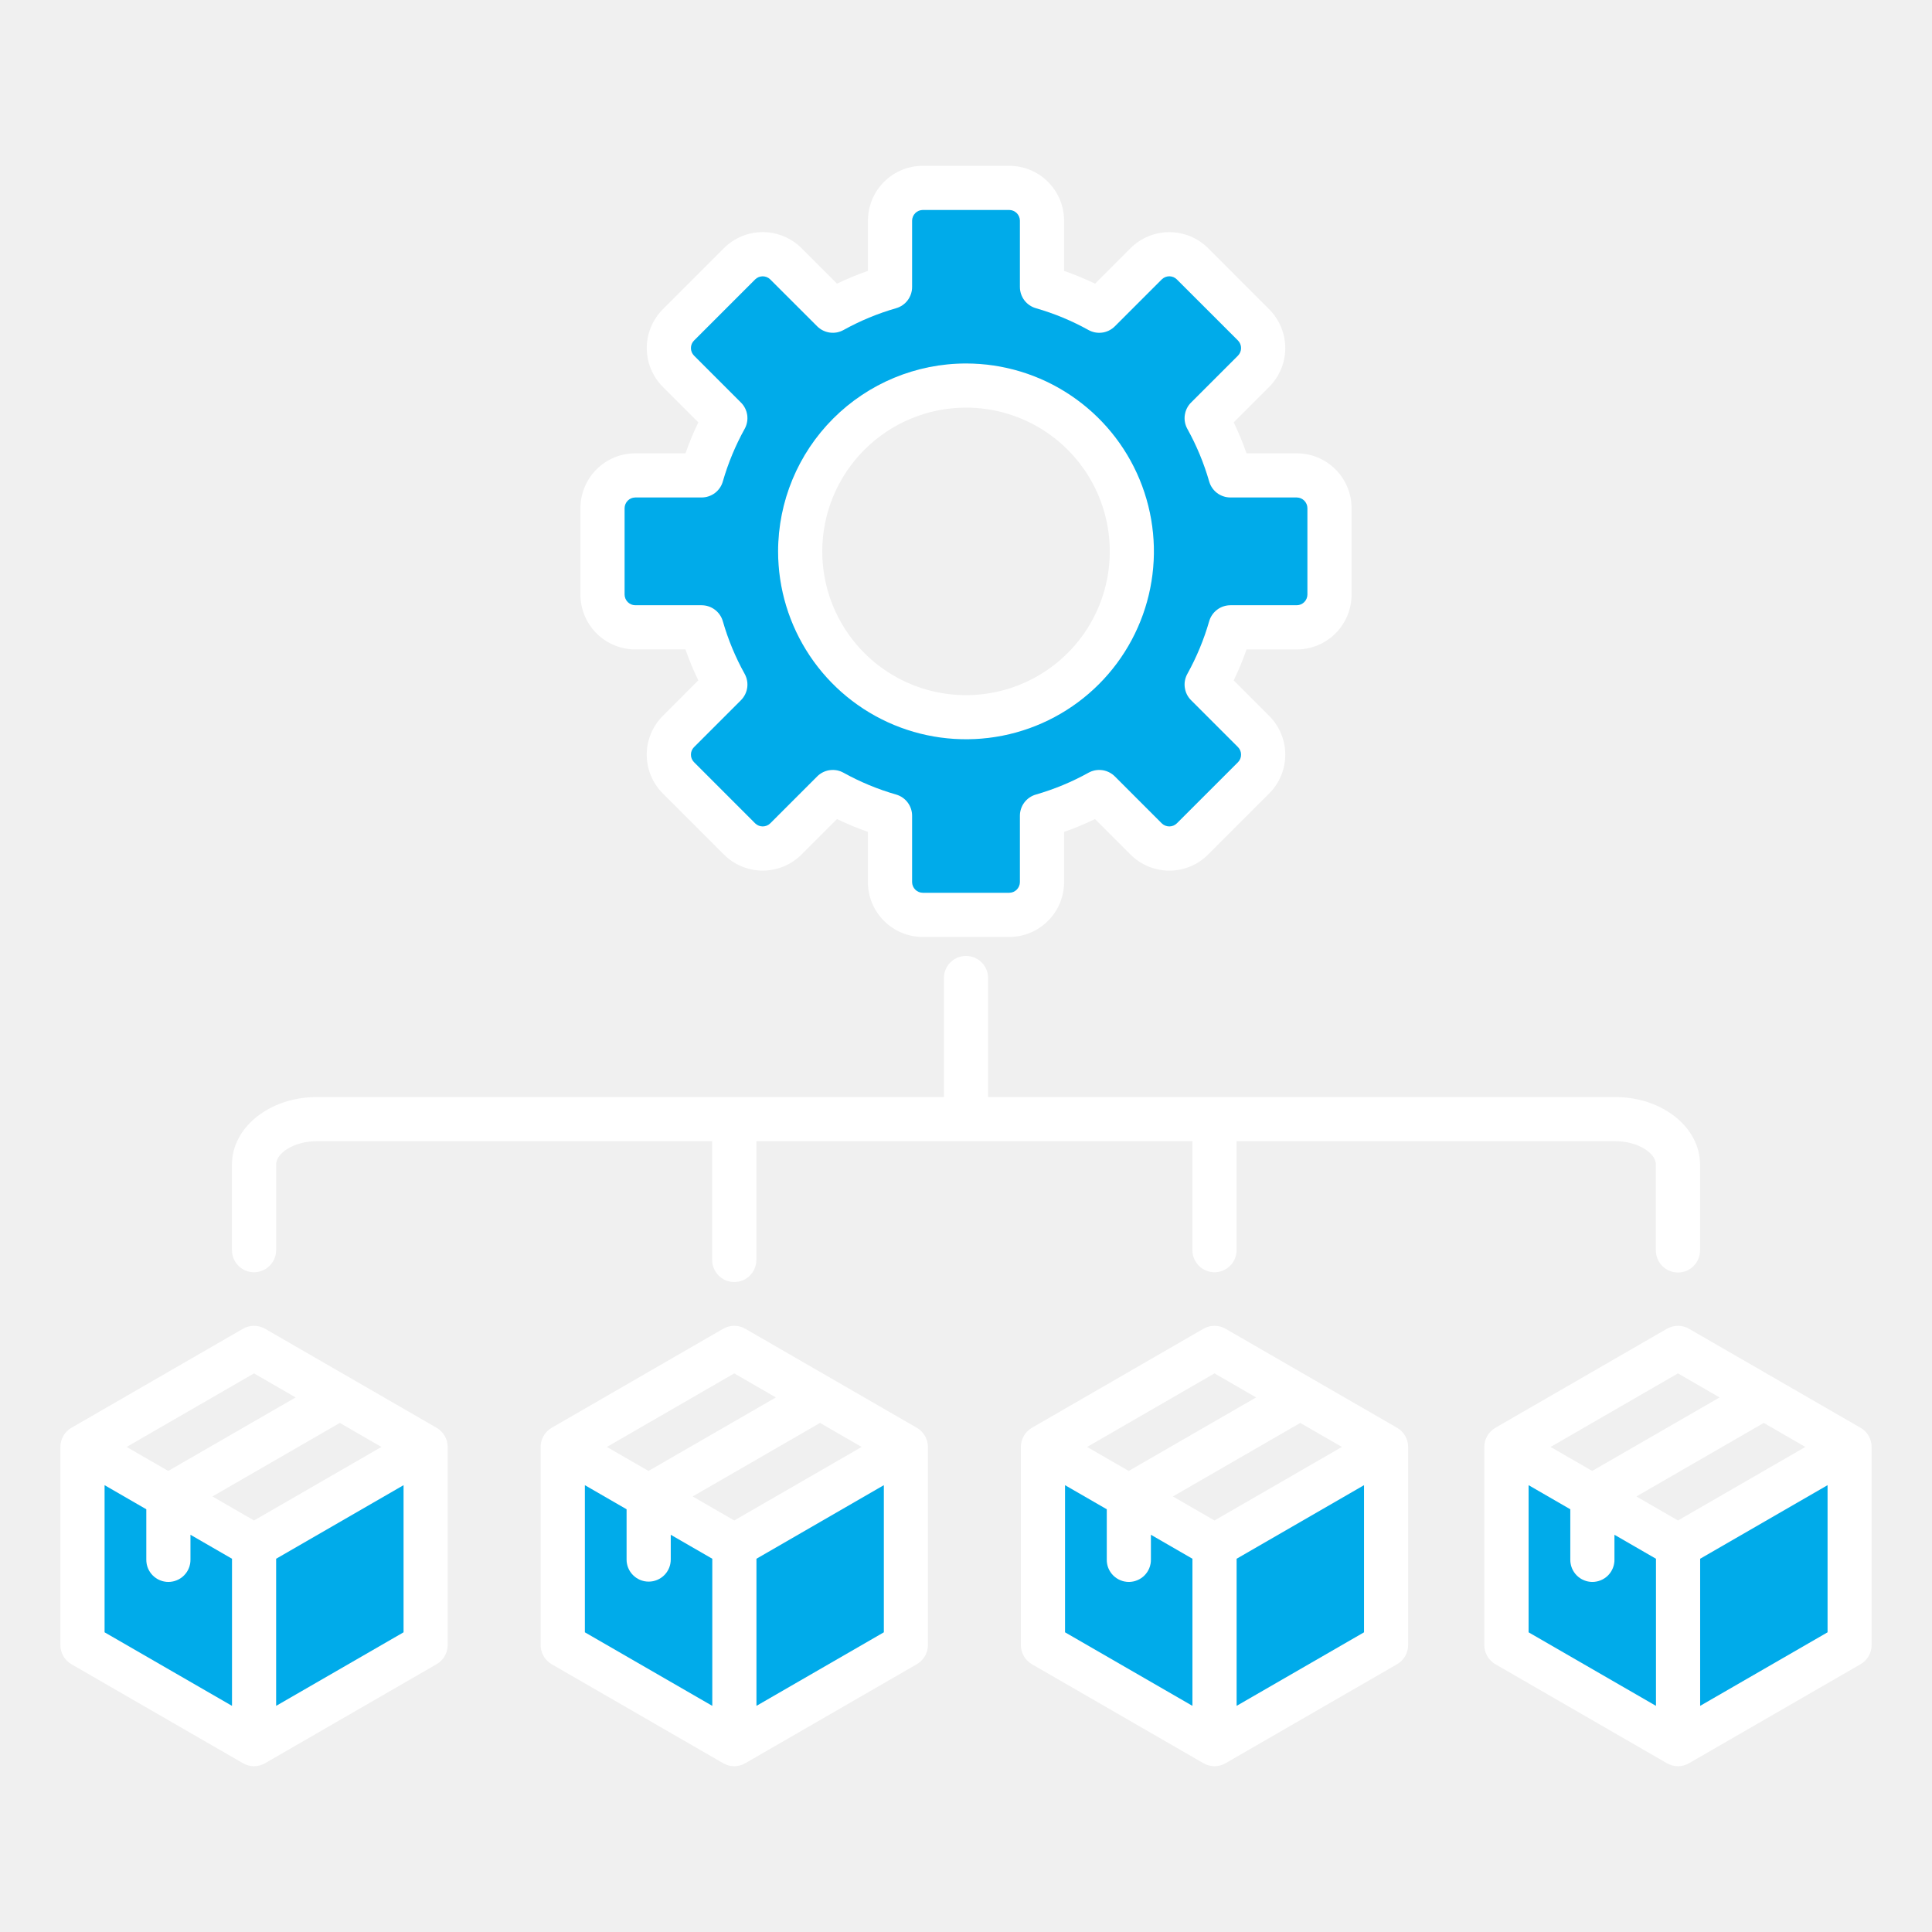
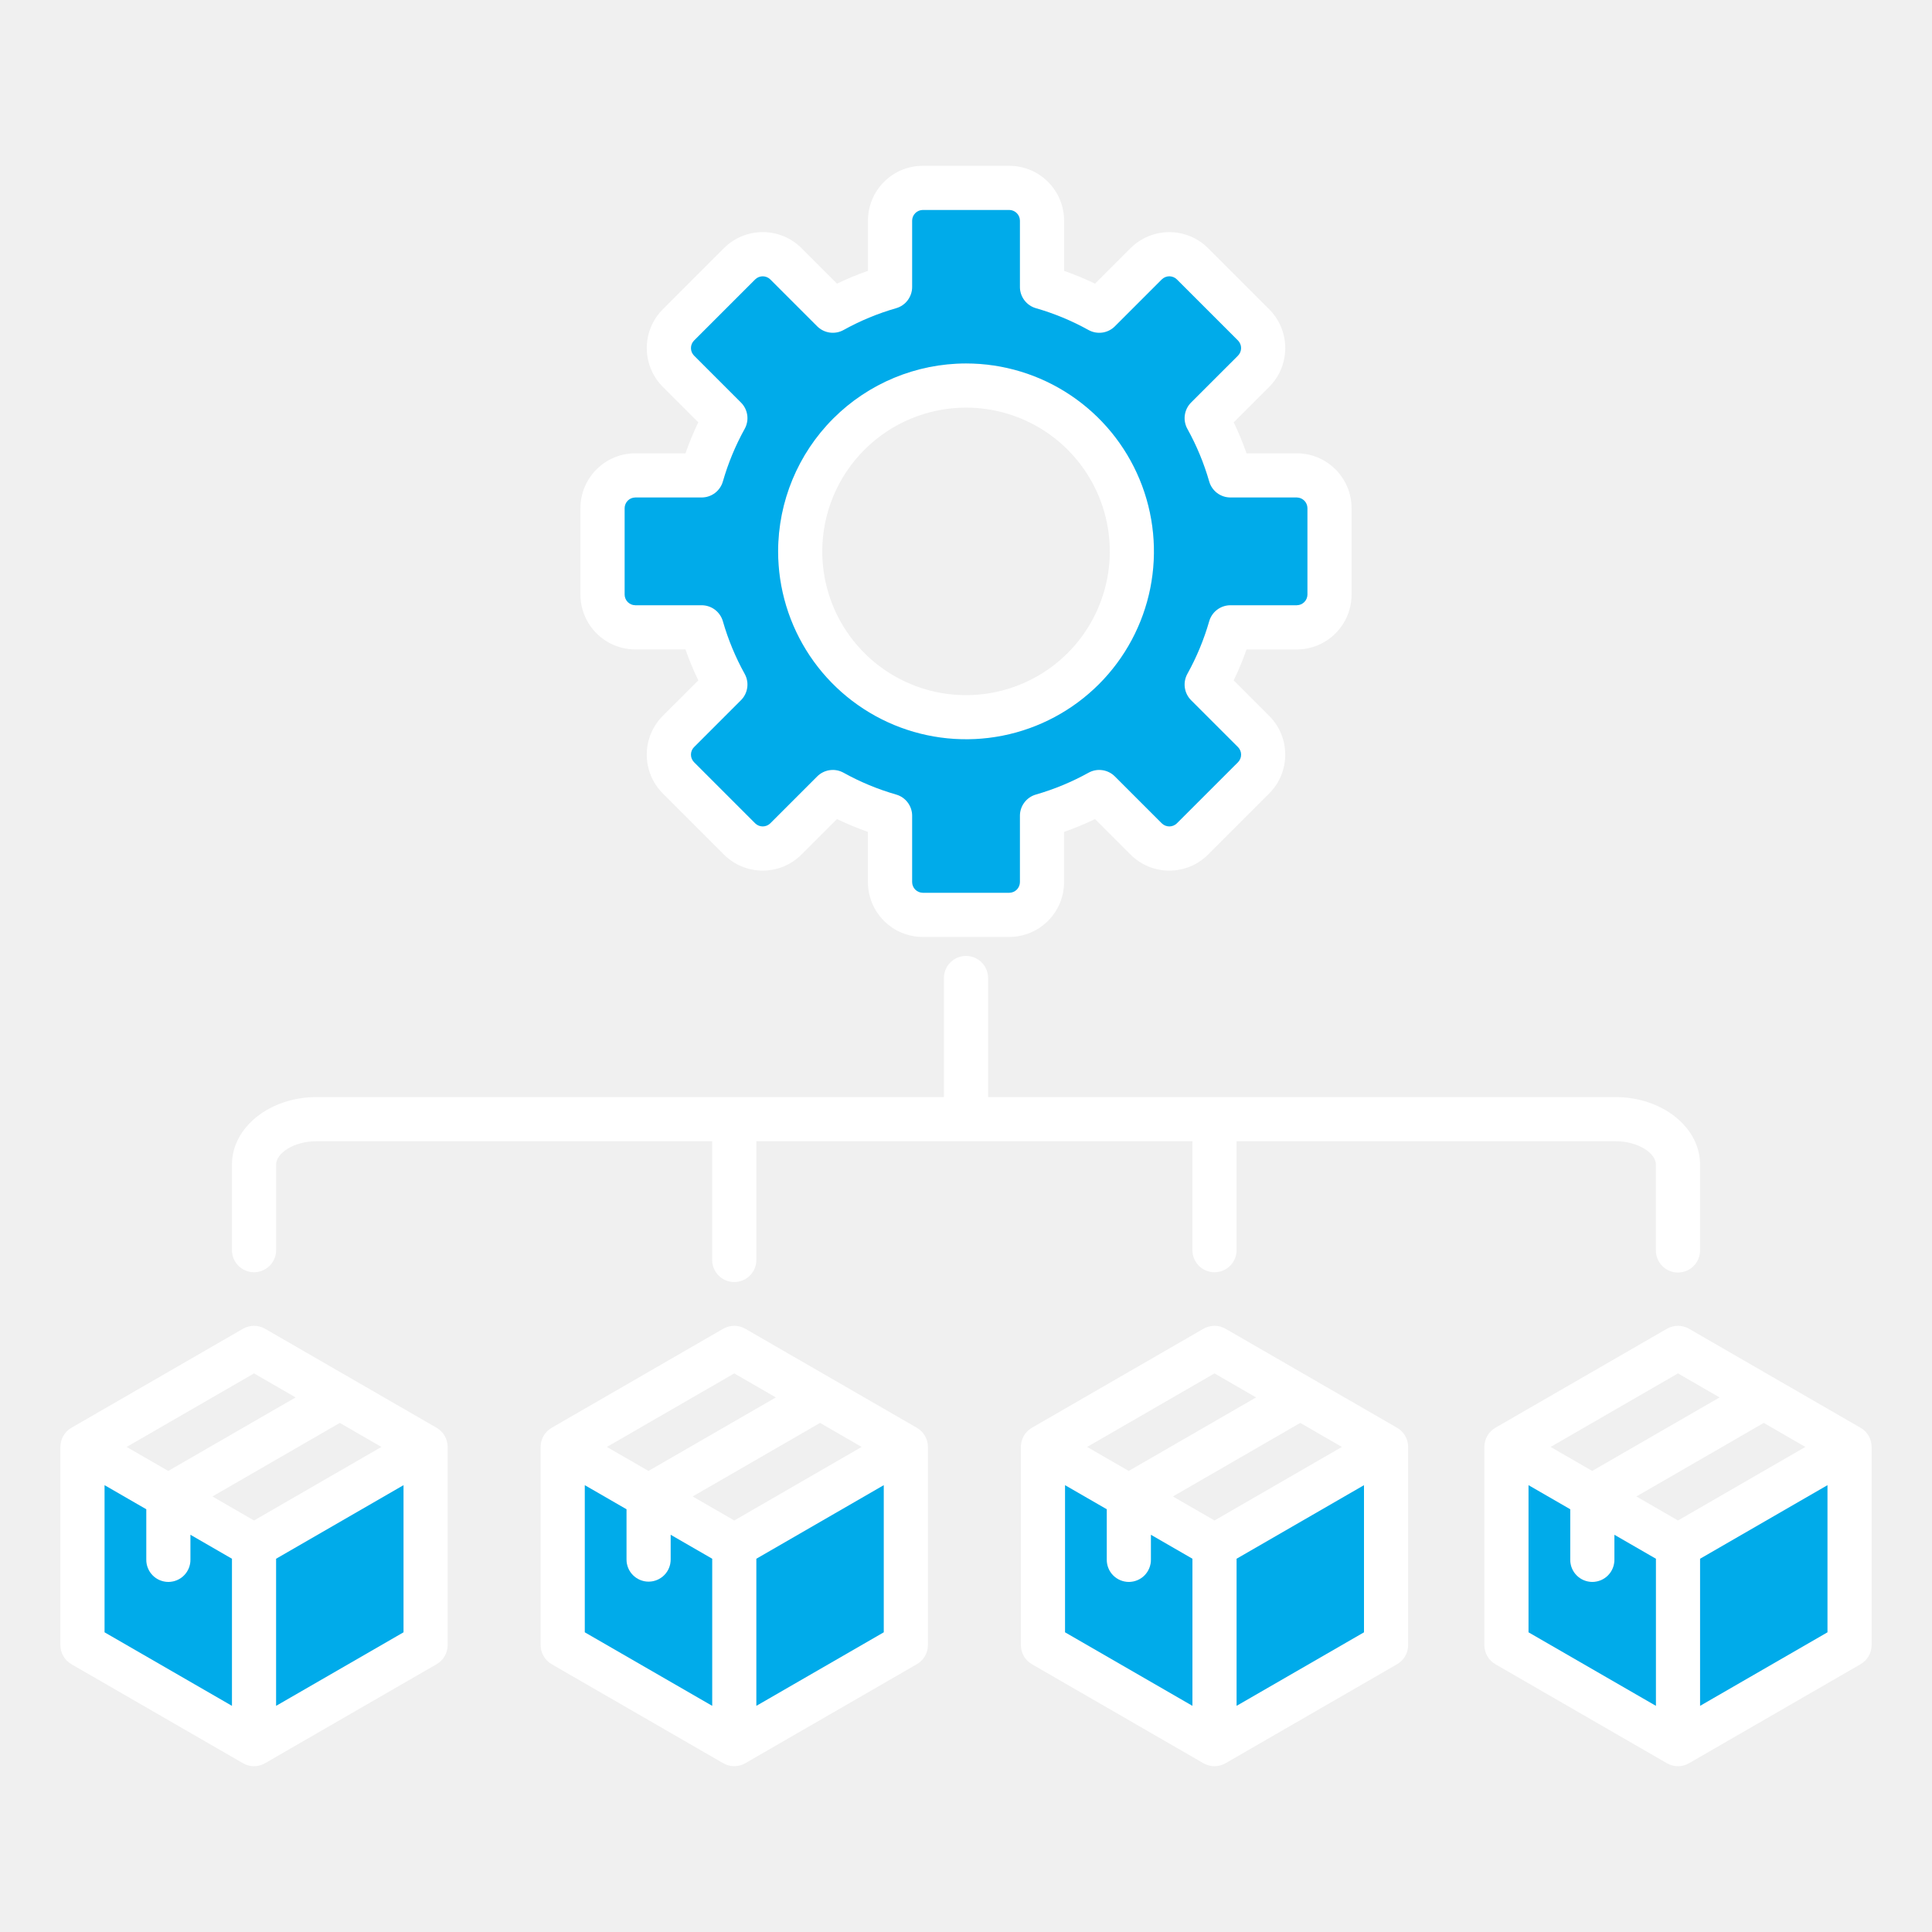
- <svg xmlns="http://www.w3.org/2000/svg" width="64" height="64" viewBox="0 0 64 64" fill="none">
-   <path fill-rule="evenodd" clip-rule="evenodd" d="M32 13.503C32.942 13.503 33.863 13.782 34.646 14.305C35.429 14.828 36.04 15.572 36.4 16.442C36.761 17.313 36.855 18.27 36.672 19.194C36.488 20.118 36.035 20.967 35.368 21.633C34.702 22.299 33.854 22.752 32.93 22.936C32.006 23.12 31.049 23.026 30.178 22.665C29.308 22.305 28.564 21.695 28.041 20.911C27.517 20.128 27.238 19.207 27.238 18.265C27.239 17.003 27.741 15.792 28.634 14.899C29.527 14.006 30.738 13.504 32.001 13.503H32ZM32 24.49C33.231 24.49 34.435 24.125 35.458 23.441C36.482 22.757 37.28 21.785 37.751 20.648C38.222 19.51 38.346 18.258 38.105 17.051C37.865 15.843 37.272 14.734 36.402 13.864C35.531 12.993 34.422 12.4 33.214 12.16C32.007 11.92 30.755 12.043 29.618 12.514C28.48 12.985 27.508 13.783 26.824 14.807C26.14 15.831 25.775 17.034 25.775 18.265C25.777 19.916 26.433 21.498 27.6 22.665C28.767 23.832 30.35 24.488 32 24.49ZM20.691 16.832V19.699C20.692 19.792 20.73 19.88 20.795 19.946C20.861 20.011 20.95 20.049 21.042 20.05H23.242C23.401 20.05 23.555 20.102 23.682 20.197C23.809 20.293 23.901 20.427 23.945 20.58C24.119 21.186 24.362 21.771 24.668 22.323C24.745 22.462 24.775 22.622 24.753 22.779C24.731 22.937 24.658 23.083 24.546 23.195L22.99 24.751C22.925 24.817 22.888 24.906 22.888 24.999C22.888 25.092 22.925 25.181 22.99 25.248L25.017 27.275C25.084 27.34 25.173 27.376 25.266 27.376C25.359 27.376 25.448 27.34 25.514 27.275L27.07 25.719C27.183 25.607 27.328 25.534 27.486 25.512C27.643 25.49 27.804 25.52 27.943 25.597C28.494 25.903 29.079 26.146 29.686 26.32C29.838 26.364 29.973 26.456 30.068 26.583C30.164 26.71 30.215 26.864 30.215 27.023V29.223C30.217 29.316 30.254 29.405 30.32 29.47C30.386 29.536 30.474 29.573 30.567 29.574H33.434C33.527 29.573 33.615 29.536 33.681 29.47C33.747 29.404 33.784 29.316 33.785 29.223V27.023C33.785 26.864 33.837 26.71 33.932 26.583C34.028 26.456 34.162 26.364 34.315 26.32C34.922 26.145 35.506 25.903 36.058 25.597C36.197 25.52 36.357 25.49 36.515 25.512C36.672 25.534 36.818 25.607 36.931 25.719L38.486 27.275C38.553 27.34 38.642 27.376 38.735 27.376C38.828 27.376 38.917 27.34 38.983 27.275L41.011 25.248C41.076 25.182 41.112 25.092 41.112 24.999C41.112 24.906 41.076 24.817 41.011 24.751L39.455 23.195C39.342 23.083 39.27 22.937 39.248 22.779C39.225 22.622 39.255 22.462 39.332 22.323C39.639 21.771 39.881 21.186 40.055 20.58C40.099 20.427 40.191 20.293 40.318 20.197C40.445 20.101 40.6 20.049 40.759 20.049H42.958C43.051 20.048 43.139 20.011 43.205 19.945C43.271 19.88 43.308 19.791 43.309 19.698V16.831C43.308 16.738 43.271 16.65 43.205 16.584C43.139 16.519 43.051 16.481 42.958 16.48H40.759C40.6 16.48 40.445 16.428 40.318 16.332C40.191 16.237 40.099 16.103 40.055 15.95C39.881 15.343 39.639 14.759 39.332 14.207C39.255 14.068 39.225 13.908 39.248 13.75C39.27 13.593 39.342 13.447 39.455 13.334L41.011 11.779C41.075 11.712 41.112 11.623 41.112 11.53C41.112 11.437 41.075 11.348 41.011 11.282L38.983 9.255C38.917 9.19 38.828 9.153 38.735 9.153C38.642 9.153 38.553 9.19 38.486 9.255L36.931 10.81C36.818 10.923 36.672 10.996 36.515 11.018C36.357 11.04 36.197 11.01 36.058 10.933C35.506 10.627 34.922 10.384 34.315 10.21C34.162 10.166 34.028 10.074 33.932 9.947C33.837 9.82 33.785 9.665 33.785 9.506V7.307C33.784 7.214 33.747 7.126 33.681 7.06C33.615 6.995 33.527 6.957 33.434 6.956H30.567C30.474 6.957 30.385 6.994 30.32 7.06C30.254 7.126 30.217 7.214 30.215 7.307V9.507C30.215 9.665 30.164 9.82 30.068 9.947C29.973 10.074 29.838 10.166 29.686 10.21C29.079 10.384 28.494 10.627 27.942 10.933C27.803 11.01 27.643 11.04 27.486 11.017C27.328 10.995 27.183 10.922 27.07 10.81L25.514 9.255C25.448 9.19 25.359 9.154 25.266 9.154C25.173 9.154 25.084 9.19 25.017 9.255L22.99 11.282C22.925 11.348 22.889 11.438 22.889 11.53C22.889 11.623 22.925 11.713 22.99 11.779L24.546 13.335C24.658 13.447 24.731 13.593 24.753 13.75C24.775 13.908 24.745 14.068 24.668 14.207C24.362 14.759 24.12 15.344 23.945 15.95C23.901 16.103 23.809 16.237 23.682 16.333C23.555 16.428 23.401 16.48 23.242 16.48H21.043C20.95 16.481 20.861 16.519 20.796 16.584C20.73 16.65 20.693 16.738 20.692 16.831L20.691 16.832ZM21.042 21.513H22.707C22.829 21.863 22.971 22.205 23.132 22.538L21.955 23.716C21.615 24.057 21.424 24.518 21.424 24.999C21.424 25.48 21.615 25.942 21.955 26.282L23.982 28.309C24.323 28.649 24.784 28.84 25.265 28.84C25.746 28.84 26.208 28.649 26.549 28.309L27.726 27.132C28.059 27.293 28.402 27.435 28.751 27.557V29.221C28.751 29.703 28.942 30.165 29.283 30.505C29.623 30.846 30.085 31.037 30.567 31.038H33.434C33.915 31.037 34.376 30.846 34.716 30.505C35.057 30.165 35.248 29.704 35.249 29.223V27.558C35.598 27.436 35.941 27.294 36.274 27.133L37.452 28.31C37.792 28.65 38.254 28.841 38.735 28.841C39.216 28.841 39.678 28.65 40.018 28.31L42.045 26.283C42.385 25.942 42.576 25.48 42.576 24.999C42.576 24.518 42.385 24.057 42.045 23.716L40.868 22.539C41.029 22.205 41.171 21.863 41.293 21.514H42.958C43.439 21.513 43.9 21.322 44.24 20.982C44.58 20.642 44.772 20.18 44.772 19.699V16.831C44.772 16.35 44.58 15.889 44.24 15.549C43.9 15.209 43.438 15.017 42.957 15.017H41.293C41.171 14.667 41.029 14.325 40.868 13.992L42.046 12.814C42.385 12.473 42.576 12.012 42.576 11.531C42.576 11.05 42.385 10.589 42.046 10.248L40.019 8.22C39.678 7.881 39.216 7.69 38.735 7.69C38.254 7.69 37.793 7.881 37.452 8.22L36.275 9.398C35.941 9.237 35.599 9.095 35.249 8.973V7.307C35.248 6.826 35.057 6.365 34.717 6.025C34.376 5.684 33.915 5.493 33.434 5.493H30.567C30.086 5.493 29.625 5.684 29.284 6.025C28.944 6.365 28.753 6.826 28.752 7.307V8.972C28.403 9.094 28.061 9.236 27.727 9.397L26.55 8.219C26.209 7.88 25.747 7.689 25.266 7.689C24.785 7.689 24.324 7.88 23.983 8.219L21.955 10.247C21.616 10.588 21.425 11.049 21.425 11.53C21.425 12.011 21.616 12.473 21.955 12.814L23.133 13.991C22.972 14.325 22.83 14.667 22.708 15.017H21.043C20.562 15.017 20.1 15.209 19.76 15.549C19.42 15.889 19.229 16.35 19.228 16.831V19.698C19.229 20.179 19.42 20.64 19.76 20.981C20.101 21.321 20.562 21.512 21.043 21.513L21.042 21.513ZM56.317 56.507V51.636L60.537 49.199V54.072L56.317 56.507ZM50.634 49.199L52.015 49.996V51.663C52.014 51.759 52.032 51.856 52.068 51.946C52.104 52.035 52.158 52.117 52.226 52.186C52.294 52.255 52.375 52.31 52.465 52.347C52.554 52.385 52.65 52.404 52.747 52.404C52.844 52.404 52.94 52.385 53.029 52.347C53.119 52.31 53.2 52.255 53.268 52.186C53.336 52.117 53.389 52.035 53.426 51.946C53.462 51.856 53.48 51.759 53.479 51.663V50.842L54.854 51.636V56.508L50.634 54.072V49.199H50.634ZM55.585 45.495L56.963 46.292L52.743 48.727L51.365 47.932L55.585 45.495ZM55.585 50.368L59.805 47.932L58.427 47.136L54.207 49.572L55.585 50.368ZM61.634 47.298L55.951 44.017C55.84 43.953 55.714 43.919 55.585 43.919C55.457 43.919 55.331 43.953 55.219 44.017L49.536 47.298C49.425 47.362 49.333 47.454 49.268 47.566C49.204 47.677 49.17 47.803 49.17 47.932V54.494C49.17 54.623 49.204 54.749 49.268 54.861C49.333 54.972 49.425 55.064 49.536 55.129L55.219 58.409C55.33 58.474 55.457 58.508 55.585 58.508C55.714 58.508 55.84 58.474 55.951 58.409L61.634 55.129C61.745 55.064 61.838 54.972 61.902 54.86C61.966 54.749 62 54.623 62 54.494V47.932C62 47.803 61.966 47.677 61.902 47.566C61.838 47.454 61.745 47.362 61.634 47.297V47.298ZM7.684 41.423V38.573C7.684 37.343 8.94 36.342 10.484 36.342H31.269V32.389C31.271 32.196 31.349 32.013 31.486 31.878C31.623 31.742 31.808 31.667 32 31.667C32.193 31.667 32.377 31.742 32.514 31.878C32.651 32.013 32.73 32.196 32.732 32.389V36.342H53.516C55.06 36.342 56.316 37.342 56.316 38.573V41.422C56.316 41.616 56.239 41.802 56.102 41.94C55.965 42.077 55.779 42.154 55.585 42.154C55.391 42.154 55.204 42.077 55.067 41.94C54.93 41.802 54.853 41.616 54.853 41.422V38.573C54.853 38.211 54.281 37.805 53.515 37.805H40.964V41.422C40.961 41.615 40.883 41.798 40.746 41.934C40.609 42.069 40.424 42.145 40.232 42.145C40.039 42.145 39.855 42.069 39.718 41.934C39.581 41.798 39.503 41.615 39.5 41.422V37.805H25.055V41.728C25.056 41.825 25.038 41.921 25.002 42.011C24.966 42.101 24.912 42.183 24.844 42.252C24.776 42.321 24.695 42.376 24.606 42.413C24.516 42.45 24.42 42.47 24.323 42.47C24.227 42.47 24.131 42.45 24.041 42.413C23.952 42.376 23.871 42.321 23.803 42.252C23.735 42.183 23.681 42.101 23.645 42.011C23.608 41.921 23.59 41.825 23.592 41.728V37.805H10.484C9.719 37.805 9.147 38.211 9.147 38.573V41.422C9.144 41.615 9.066 41.798 8.929 41.934C8.792 42.069 8.608 42.145 8.415 42.145C8.223 42.145 8.038 42.069 7.901 41.934C7.764 41.798 7.686 41.615 7.684 41.422L7.684 41.423ZM40.964 56.507V51.636L45.183 49.199V54.072L40.964 56.507ZM35.28 49.199L36.662 49.996V51.663C36.661 51.759 36.679 51.856 36.715 51.946C36.751 52.035 36.805 52.117 36.873 52.186C36.941 52.255 37.022 52.31 37.111 52.347C37.201 52.385 37.297 52.404 37.394 52.404C37.491 52.404 37.587 52.385 37.676 52.347C37.765 52.31 37.846 52.255 37.914 52.186C37.983 52.117 38.036 52.035 38.072 51.946C38.109 51.856 38.127 51.759 38.125 51.663V50.842L39.5 51.636V56.508L35.281 54.072V49.199H35.28ZM40.232 45.495L41.61 46.292L37.39 48.727L36.012 47.932L40.232 45.495ZM40.232 50.368L44.452 47.932L43.073 47.136L38.854 49.572L40.232 50.368ZM46.281 47.298L40.598 44.017C40.486 43.953 40.36 43.919 40.232 43.919C40.103 43.919 39.977 43.953 39.866 44.017L34.183 47.298C34.072 47.362 33.979 47.455 33.915 47.566C33.851 47.677 33.817 47.803 33.817 47.932V54.494C33.817 54.623 33.851 54.749 33.915 54.86C33.979 54.972 34.072 55.064 34.183 55.129L39.866 58.409C39.977 58.474 40.103 58.508 40.232 58.508C40.36 58.508 40.487 58.474 40.598 58.409L46.281 55.129C46.392 55.064 46.484 54.972 46.549 54.86C46.613 54.749 46.647 54.623 46.647 54.494V47.932C46.647 47.803 46.613 47.677 46.549 47.566C46.484 47.455 46.392 47.362 46.281 47.298L46.281 47.298ZM25.055 56.507V51.636L29.275 49.199V54.072L25.055 56.507H25.055ZM19.372 49.199L20.753 49.996V51.663C20.753 51.857 20.831 52.043 20.968 52.18C21.105 52.317 21.291 52.394 21.485 52.394C21.679 52.394 21.865 52.317 22.003 52.18C22.14 52.043 22.217 51.857 22.217 51.663V50.842L23.592 51.636V56.508L19.372 54.072V49.199H19.372ZM24.323 45.495L25.702 46.292L21.482 48.727L20.104 47.932L24.323 45.495ZM24.323 50.368L28.543 47.932L27.165 47.136L22.945 49.572L24.323 50.368ZM30.372 47.298L24.689 44.017C24.578 43.953 24.452 43.919 24.323 43.919C24.195 43.919 24.069 43.953 23.957 44.017L18.275 47.298C18.164 47.362 18.071 47.455 18.007 47.566C17.943 47.677 17.909 47.803 17.909 47.932V54.495C17.909 54.623 17.943 54.749 18.007 54.861C18.071 54.972 18.164 55.064 18.275 55.129L23.957 58.409C24.069 58.474 24.195 58.508 24.323 58.508C24.452 58.508 24.578 58.474 24.689 58.409L30.372 55.128C30.483 55.064 30.576 54.971 30.64 54.86C30.704 54.749 30.738 54.623 30.738 54.494V47.932C30.738 47.803 30.704 47.677 30.64 47.566C30.576 47.454 30.483 47.362 30.372 47.297V47.298ZM9.146 56.507V51.636L13.366 49.199V54.072L9.146 56.507ZM3.463 49.199L4.845 49.996V51.663C4.844 51.759 4.862 51.856 4.898 51.946C4.934 52.035 4.988 52.117 5.056 52.186C5.124 52.255 5.205 52.31 5.294 52.347C5.384 52.385 5.48 52.404 5.577 52.404C5.674 52.404 5.77 52.385 5.859 52.347C5.948 52.31 6.029 52.255 6.097 52.186C6.166 52.117 6.219 52.035 6.255 51.946C6.292 51.856 6.31 51.759 6.308 51.663V50.842L7.683 51.636V56.508L3.463 54.072V49.199ZM8.415 45.495L9.793 46.292L5.573 48.727L4.195 47.932L8.415 45.495ZM8.415 50.368L12.635 47.932L11.257 47.136L7.037 49.572L8.415 50.368ZM14.464 47.298L8.781 44.017C8.669 43.953 8.543 43.919 8.415 43.919C8.286 43.919 8.16 43.953 8.049 44.017L2.366 47.298C2.255 47.362 2.162 47.455 2.098 47.566C2.034 47.677 2 47.803 2 47.932V54.495C2 54.623 2.034 54.749 2.098 54.861C2.162 54.972 2.255 55.064 2.366 55.129L8.049 58.409C8.16 58.474 8.286 58.508 8.415 58.508C8.543 58.508 8.67 58.474 8.781 58.409L14.464 55.128C14.575 55.064 14.668 54.971 14.732 54.86C14.796 54.749 14.83 54.623 14.83 54.494V47.932C14.83 47.803 14.796 47.677 14.732 47.566C14.667 47.454 14.575 47.362 14.464 47.298Z" fill="white" />
-   <path fill-rule="evenodd" clip-rule="evenodd" d="M40.758 16.48C40.6 16.48 40.445 16.428 40.318 16.333C40.191 16.237 40.099 16.103 40.055 15.95C39.881 15.344 39.638 14.759 39.332 14.207C39.255 14.068 39.225 13.908 39.248 13.75C39.27 13.593 39.342 13.447 39.455 13.335L41.011 11.779C41.075 11.712 41.112 11.623 41.112 11.53C41.112 11.438 41.075 11.348 41.011 11.282L38.983 9.255C38.917 9.19 38.828 9.153 38.735 9.153C38.642 9.153 38.553 9.19 38.486 9.255L36.931 10.81C36.818 10.923 36.672 10.996 36.515 11.018C36.357 11.04 36.197 11.01 36.058 10.933C35.506 10.627 34.922 10.384 34.315 10.21C34.162 10.166 34.028 10.074 33.932 9.947C33.837 9.82 33.785 9.665 33.785 9.506V7.307C33.784 7.214 33.746 7.126 33.681 7.06C33.615 6.995 33.527 6.957 33.434 6.956H30.567C30.474 6.957 30.385 6.995 30.32 7.06C30.254 7.126 30.217 7.214 30.215 7.307V9.507C30.215 9.665 30.164 9.82 30.068 9.947C29.973 10.074 29.838 10.166 29.686 10.21C29.079 10.384 28.494 10.627 27.942 10.933C27.803 11.01 27.643 11.04 27.486 11.017C27.328 10.995 27.182 10.922 27.07 10.81L25.514 9.255C25.448 9.19 25.358 9.154 25.266 9.154C25.173 9.154 25.084 9.19 25.017 9.255L22.99 11.282C22.925 11.348 22.888 11.438 22.888 11.53C22.888 11.623 22.925 11.713 22.99 11.779L24.546 13.335C24.658 13.447 24.731 13.593 24.753 13.75C24.775 13.908 24.745 14.068 24.668 14.207C24.362 14.759 24.119 15.344 23.945 15.95C23.901 16.103 23.809 16.237 23.682 16.333C23.555 16.428 23.401 16.48 23.242 16.48H21.043C20.95 16.481 20.861 16.519 20.796 16.584C20.73 16.65 20.693 16.738 20.691 16.831V19.698C20.693 19.791 20.73 19.88 20.796 19.945C20.861 20.011 20.95 20.048 21.043 20.049H23.242C23.401 20.049 23.555 20.101 23.682 20.197C23.809 20.292 23.901 20.427 23.945 20.579C24.119 21.186 24.362 21.771 24.668 22.322C24.745 22.461 24.775 22.622 24.753 22.779C24.731 22.936 24.658 23.082 24.546 23.195L22.99 24.751C22.925 24.817 22.888 24.906 22.888 24.999C22.888 25.092 22.925 25.181 22.99 25.247L25.017 27.275C25.084 27.34 25.173 27.376 25.266 27.376C25.359 27.376 25.448 27.34 25.514 27.275L27.07 25.719C27.182 25.607 27.328 25.534 27.486 25.512C27.643 25.49 27.804 25.52 27.942 25.597C28.494 25.903 29.079 26.146 29.686 26.32C29.838 26.364 29.973 26.456 30.068 26.583C30.164 26.71 30.215 26.864 30.215 27.023V29.223C30.217 29.316 30.254 29.405 30.32 29.47C30.385 29.536 30.474 29.573 30.567 29.574H33.434C33.527 29.573 33.615 29.536 33.681 29.47C33.746 29.404 33.784 29.316 33.785 29.223V27.023C33.785 26.864 33.837 26.71 33.932 26.583C34.028 26.456 34.162 26.364 34.315 26.32C34.922 26.145 35.506 25.903 36.058 25.597C36.197 25.52 36.357 25.49 36.515 25.512C36.672 25.534 36.818 25.607 36.931 25.719L38.486 27.275C38.553 27.34 38.642 27.376 38.735 27.376C38.828 27.376 38.917 27.34 38.983 27.275L41.011 25.248C41.076 25.182 41.112 25.092 41.112 24.999C41.112 24.906 41.076 24.817 41.011 24.751L39.455 23.195C39.342 23.083 39.27 22.937 39.248 22.779C39.225 22.622 39.255 22.462 39.332 22.323C39.638 21.771 39.881 21.186 40.055 20.58C40.099 20.427 40.191 20.293 40.318 20.197C40.445 20.101 40.6 20.049 40.758 20.049H42.958C43.051 20.048 43.139 20.011 43.205 19.945C43.27 19.88 43.308 19.791 43.309 19.698V16.831C43.308 16.738 43.27 16.65 43.205 16.584C43.139 16.519 43.051 16.481 42.958 16.48L40.758 16.48ZM32 12.04C33.231 12.04 34.435 12.405 35.458 13.089C36.482 13.773 37.28 14.745 37.751 15.882C38.222 17.02 38.346 18.271 38.105 19.479C37.865 20.686 37.272 21.796 36.402 22.666C35.531 23.537 34.422 24.13 33.214 24.37C32.007 24.61 30.755 24.487 29.618 24.016C28.48 23.545 27.508 22.747 26.824 21.723C26.14 20.699 25.775 19.496 25.775 18.265C25.777 16.614 26.433 15.032 27.6 13.865C28.767 12.698 30.349 12.041 32 12.04Z" fill="#00ABEA" />
-   <path fill-rule="evenodd" clip-rule="evenodd" d="M7.685 51.636L6.31 50.842V51.663C6.311 51.76 6.293 51.856 6.257 51.946C6.221 52.035 6.167 52.117 6.099 52.186C6.031 52.255 5.95 52.31 5.86 52.347C5.771 52.385 5.675 52.404 5.578 52.404C5.481 52.404 5.385 52.385 5.296 52.347C5.207 52.31 5.125 52.255 5.057 52.186C4.989 52.117 4.936 52.035 4.899 51.946C4.863 51.856 4.845 51.76 4.846 51.663V49.997L3.465 49.199V54.072L7.685 56.508L7.685 51.636Z" fill="#00ABEA" />
-   <path fill-rule="evenodd" clip-rule="evenodd" d="M9.148 51.636V56.508L13.368 54.072V49.199L9.148 51.636Z" fill="#00ABEA" />
-   <path fill-rule="evenodd" clip-rule="evenodd" d="M19.375 49.199V54.072L23.595 56.508V51.636L22.22 50.842V51.663C22.22 51.857 22.143 52.043 22.005 52.18C21.868 52.317 21.682 52.394 21.488 52.394C21.294 52.394 21.108 52.317 20.971 52.18C20.833 52.043 20.756 51.857 20.756 51.663V49.997L19.375 49.199Z" fill="#00ABEA" />
-   <path fill-rule="evenodd" clip-rule="evenodd" d="M25.059 51.636V56.508L29.278 54.072V49.199L25.059 51.636Z" fill="#00ABEA" />
-   <path fill-rule="evenodd" clip-rule="evenodd" d="M35.281 49.199V54.072L39.501 56.508V51.636L38.126 50.842V51.663C38.127 51.76 38.109 51.856 38.073 51.946C38.037 52.035 37.983 52.117 37.915 52.186C37.847 52.255 37.766 52.31 37.676 52.347C37.587 52.385 37.491 52.404 37.394 52.404C37.297 52.404 37.201 52.385 37.112 52.347C37.023 52.31 36.941 52.255 36.873 52.186C36.805 52.117 36.752 52.035 36.715 51.946C36.679 51.856 36.661 51.76 36.663 51.663V49.997L35.281 49.199Z" fill="#00ABEA" />
-   <path fill-rule="evenodd" clip-rule="evenodd" d="M40.965 51.636V56.508L45.185 54.072V49.199L40.965 51.636Z" fill="#00ABEA" />
-   <path fill-rule="evenodd" clip-rule="evenodd" d="M50.637 49.199V54.072L54.856 56.508V51.636L53.481 50.842V51.663C53.483 51.76 53.465 51.856 53.428 51.946C53.392 52.035 53.339 52.117 53.271 52.186C53.203 52.255 53.121 52.31 53.032 52.347C52.943 52.385 52.847 52.404 52.75 52.404C52.653 52.404 52.557 52.385 52.468 52.347C52.378 52.31 52.297 52.255 52.229 52.186C52.161 52.117 52.107 52.035 52.071 51.946C52.035 51.856 52.017 51.76 52.018 51.663V49.997L50.637 49.199Z" fill="#00ABEA" />
-   <path fill-rule="evenodd" clip-rule="evenodd" d="M56.32 51.636V56.508L60.54 54.072V49.199L56.32 51.636Z" fill="#00ABEA" />
+ <svg xmlns="http://www.w3.org/2000/svg" width="104" height="104" viewBox="0 0 104 104" fill="none">
+   <path fill-rule="evenodd" clip-rule="evenodd" d="M52 21.942C53.531 21.942 55.027 22.395 56.3 23.246C57.573 24.096 58.565 25.305 59.151 26.719C59.737 28.133 59.89 29.689 59.592 31.19C59.293 32.691 58.556 34.071 57.474 35.153C56.391 36.235 55.013 36.973 53.511 37.271C52.01 37.57 50.454 37.417 49.04 36.831C47.626 36.245 46.417 35.253 45.566 33.981C44.716 32.708 44.262 31.212 44.262 29.681C44.264 27.629 45.08 25.662 46.531 24.211C47.982 22.76 49.949 21.944 52.001 21.942H52ZM52 39.797C54.001 39.797 55.956 39.203 57.62 38.092C59.283 36.98 60.58 35.401 61.346 33.552C62.111 31.704 62.312 29.67 61.921 27.708C61.531 25.745 60.568 23.943 59.153 22.528C57.738 21.113 55.936 20.15 53.974 19.76C52.011 19.369 49.977 19.57 48.129 20.335C46.281 21.101 44.701 22.398 43.589 24.061C42.478 25.725 41.884 27.68 41.884 29.681C41.887 32.363 42.954 34.934 44.851 36.831C46.747 38.727 49.318 39.794 52 39.797ZM33.623 27.351V32.01C33.625 32.161 33.686 32.305 33.792 32.412C33.899 32.518 34.043 32.579 34.194 32.581H37.768C38.026 32.581 38.277 32.665 38.483 32.82C38.689 32.975 38.839 33.194 38.911 33.442C39.194 34.428 39.588 35.378 40.085 36.274C40.211 36.5 40.259 36.761 40.223 37.017C40.187 37.272 40.069 37.509 39.886 37.692L37.358 40.22C37.252 40.328 37.193 40.473 37.193 40.624C37.193 40.775 37.252 40.92 37.358 41.027L40.653 44.322C40.761 44.427 40.906 44.486 41.057 44.486C41.208 44.486 41.353 44.427 41.461 44.322L43.989 41.794C44.172 41.611 44.409 41.493 44.665 41.457C44.92 41.421 45.181 41.47 45.407 41.595C46.303 42.093 47.254 42.486 48.239 42.77C48.487 42.841 48.706 42.991 48.861 43.197C49.016 43.403 49.1 43.654 49.1 43.913V47.488C49.102 47.638 49.163 47.782 49.27 47.889C49.376 47.995 49.52 48.056 49.671 48.058H54.33C54.481 48.056 54.625 47.995 54.732 47.889C54.838 47.782 54.899 47.638 54.901 47.487V43.913C54.901 43.654 54.985 43.403 55.14 43.197C55.296 42.991 55.514 42.841 55.762 42.77C56.748 42.486 57.698 42.092 58.594 41.595C58.82 41.469 59.081 41.421 59.337 41.457C59.593 41.492 59.83 41.611 60.012 41.794L62.54 44.322C62.648 44.427 62.793 44.486 62.944 44.486C63.095 44.486 63.24 44.427 63.348 44.322L66.642 41.028C66.748 40.92 66.808 40.775 66.808 40.624C66.808 40.473 66.748 40.328 66.642 40.22L64.114 37.692C63.931 37.509 63.813 37.272 63.777 37.016C63.741 36.761 63.79 36.5 63.915 36.274C64.412 35.377 64.807 34.427 65.09 33.442C65.161 33.194 65.311 32.975 65.517 32.82C65.723 32.664 65.975 32.58 66.233 32.58H69.806C69.957 32.578 70.101 32.517 70.208 32.411C70.315 32.304 70.376 32.16 70.377 32.009V27.351C70.376 27.2 70.315 27.056 70.208 26.949C70.102 26.843 69.957 26.782 69.807 26.78H66.233C65.975 26.78 65.724 26.696 65.517 26.54C65.311 26.385 65.161 26.167 65.09 25.919C64.807 24.933 64.413 23.983 63.915 23.086C63.79 22.86 63.742 22.6 63.777 22.344C63.813 22.088 63.931 21.851 64.114 21.668L66.642 19.14C66.748 19.032 66.806 18.887 66.806 18.736C66.806 18.586 66.748 18.441 66.642 18.333L63.348 15.039C63.24 14.933 63.095 14.874 62.944 14.874C62.793 14.874 62.648 14.933 62.541 15.039L60.012 17.567C59.83 17.75 59.592 17.868 59.337 17.904C59.081 17.939 58.82 17.891 58.594 17.766C57.698 17.268 56.748 16.874 55.762 16.591C55.514 16.52 55.296 16.369 55.14 16.163C54.985 15.957 54.901 15.706 54.901 15.448V11.874C54.899 11.723 54.838 11.579 54.732 11.473C54.625 11.366 54.481 11.305 54.33 11.303H49.671C49.52 11.305 49.376 11.366 49.27 11.473C49.163 11.579 49.102 11.723 49.1 11.874V15.448C49.1 15.706 49.016 15.957 48.861 16.163C48.706 16.37 48.487 16.52 48.239 16.591C47.254 16.874 46.303 17.268 45.406 17.766C45.181 17.891 44.92 17.939 44.664 17.903C44.409 17.867 44.172 17.749 43.989 17.566L41.461 15.039C41.353 14.933 41.208 14.874 41.057 14.874C40.906 14.874 40.761 14.933 40.653 15.039L37.359 18.333C37.253 18.441 37.194 18.586 37.194 18.737C37.194 18.888 37.253 19.033 37.359 19.141L39.887 21.669C40.07 21.851 40.188 22.088 40.224 22.344C40.26 22.6 40.211 22.86 40.086 23.086C39.588 23.983 39.194 24.933 38.911 25.919C38.84 26.167 38.69 26.385 38.484 26.541C38.278 26.696 38.026 26.78 37.768 26.78H34.194C34.044 26.782 33.9 26.843 33.793 26.949C33.686 27.056 33.626 27.2 33.624 27.351L33.623 27.351ZM34.194 34.959H36.899C37.097 35.527 37.328 36.083 37.59 36.625L35.676 38.538C35.125 39.092 34.815 39.842 34.815 40.623C34.815 41.405 35.125 42.155 35.676 42.708L38.971 46.003C39.524 46.555 40.274 46.865 41.056 46.865C41.838 46.865 42.588 46.555 43.141 46.003L45.055 44.089C45.596 44.35 46.153 44.581 46.72 44.78V47.484C46.721 48.267 47.032 49.017 47.585 49.571C48.138 50.124 48.889 50.435 49.671 50.436H54.33C55.112 50.435 55.861 50.124 56.414 49.571C56.967 49.019 57.278 48.269 57.279 47.487V44.781C57.847 44.583 58.404 44.352 58.946 44.091L60.859 46.004C61.412 46.556 62.162 46.866 62.944 46.866C63.726 46.866 64.476 46.556 65.029 46.004L68.324 42.709C68.876 42.155 69.185 41.406 69.185 40.624C69.185 39.842 68.876 39.092 68.324 38.539L66.41 36.625C66.672 36.084 66.902 35.528 67.101 34.96H69.806C70.588 34.959 71.337 34.648 71.89 34.095C72.443 33.542 72.754 32.793 72.755 32.011V27.351C72.754 26.569 72.443 25.819 71.89 25.266C71.337 24.714 70.588 24.403 69.806 24.402H67.102C66.903 23.834 66.672 23.278 66.411 22.736L68.325 20.823C68.876 20.269 69.186 19.519 69.186 18.738C69.186 17.956 68.876 17.206 68.325 16.653L65.03 13.358C64.476 12.806 63.727 12.496 62.945 12.496C62.163 12.496 61.413 12.806 60.859 13.358L58.946 15.271C58.404 15.009 57.848 14.779 57.28 14.58V11.874C57.279 11.092 56.968 10.343 56.415 9.79C55.862 9.237 55.112 8.926 54.33 8.925H49.671C48.889 8.926 48.14 9.237 47.587 9.79C47.034 10.343 46.723 11.092 46.722 11.874V14.579C46.154 14.778 45.598 15.008 45.057 15.27L43.143 13.356C42.59 12.804 41.84 12.494 41.058 12.494C40.276 12.494 39.526 12.804 38.973 13.356L35.678 16.652C35.126 17.205 34.816 17.955 34.816 18.737C34.816 19.518 35.126 20.268 35.678 20.822L37.59 22.735C37.329 23.277 37.099 23.834 36.9 24.402H34.194C33.413 24.403 32.663 24.714 32.11 25.267C31.557 25.82 31.246 26.569 31.245 27.351V32.01C31.247 32.791 31.558 33.541 32.111 34.093C32.663 34.646 33.413 34.957 34.194 34.958L34.194 34.959ZM91.515 91.825V83.908L98.372 79.948V87.867L91.515 91.825ZM82.28 79.948L84.525 81.244V83.951C84.523 84.109 84.552 84.265 84.611 84.411C84.67 84.557 84.757 84.69 84.868 84.802C84.978 84.915 85.11 85.003 85.255 85.064C85.4 85.125 85.556 85.156 85.714 85.156C85.871 85.156 86.027 85.125 86.172 85.064C86.318 85.003 86.45 84.915 86.56 84.802C86.671 84.69 86.758 84.557 86.817 84.411C86.876 84.265 86.905 84.109 86.903 83.951V82.618L89.137 83.908V91.825L82.28 87.867V79.948H82.28ZM90.326 73.93L92.566 75.224L85.708 79.181L83.469 77.889L90.326 73.93ZM90.326 81.849L97.183 77.889L94.944 76.595L88.086 80.555L90.326 81.849ZM100.155 76.859L90.92 71.528C90.74 71.424 90.534 71.369 90.326 71.369C90.117 71.369 89.912 71.424 89.731 71.528L80.496 76.858C80.315 76.963 80.165 77.113 80.061 77.294C79.957 77.475 79.902 77.68 79.902 77.889V88.553C79.902 88.762 79.957 88.967 80.061 89.148C80.165 89.329 80.315 89.479 80.496 89.584L89.731 94.915C89.912 95.02 90.117 95.075 90.326 95.075C90.535 95.075 90.74 95.02 90.92 94.915L100.155 89.584C100.336 89.479 100.486 89.329 100.591 89.148C100.695 88.967 100.75 88.762 100.75 88.553V77.889C100.75 77.68 100.695 77.475 100.591 77.294C100.486 77.113 100.336 76.963 100.155 76.858V76.859ZM12.487 67.312V62.681C12.487 60.682 14.528 59.056 17.037 59.056H50.812V52.632C50.816 52.319 50.943 52.021 51.165 51.801C51.388 51.581 51.688 51.458 52.001 51.458C52.313 51.458 52.613 51.581 52.836 51.801C53.058 52.021 53.185 52.319 53.19 52.632V59.056H86.964C89.473 59.056 91.514 60.681 91.514 62.681V67.311C91.514 67.626 91.389 67.929 91.166 68.152C90.943 68.375 90.64 68.5 90.325 68.5C90.01 68.5 89.707 68.375 89.484 68.152C89.261 67.929 89.136 67.626 89.136 67.311V62.681C89.136 62.092 88.207 61.433 86.963 61.433H66.566V67.311C66.562 67.624 66.434 67.922 66.212 68.142C65.99 68.362 65.689 68.485 65.377 68.485C65.064 68.485 64.764 68.362 64.541 68.142C64.319 67.922 64.192 67.624 64.188 67.311V61.433H40.715V67.808C40.717 67.966 40.687 68.122 40.629 68.268C40.57 68.414 40.483 68.547 40.372 68.659C40.261 68.771 40.13 68.86 39.984 68.921C39.839 68.982 39.683 69.013 39.526 69.013C39.368 69.013 39.212 68.982 39.067 68.921C38.922 68.86 38.79 68.771 38.679 68.659C38.569 68.547 38.481 68.414 38.423 68.268C38.364 68.122 38.334 67.966 38.337 67.808V61.433H17.037C15.794 61.433 14.864 62.093 14.864 62.682V67.311C14.86 67.624 14.732 67.922 14.51 68.142C14.287 68.362 13.987 68.485 13.675 68.485C13.362 68.485 13.062 68.362 12.839 68.142C12.617 67.922 12.49 67.624 12.486 67.311L12.487 67.312ZM66.566 91.825V83.908L73.423 79.948V87.867L66.566 91.825ZM57.331 79.948L59.576 81.244V83.951C59.574 84.109 59.603 84.265 59.662 84.411C59.721 84.557 59.808 84.69 59.918 84.802C60.029 84.915 60.161 85.003 60.306 85.064C60.451 85.125 60.607 85.156 60.765 85.156C60.922 85.156 61.078 85.125 61.223 85.064C61.369 85.003 61.5 84.915 61.611 84.802C61.722 84.69 61.809 84.557 61.868 84.411C61.927 84.265 61.956 84.109 61.954 83.951V82.618L64.188 83.908V91.825L57.331 87.867V79.948H57.331ZM65.377 73.93L67.616 75.224L60.759 79.181L58.52 77.889L65.377 73.93ZM65.377 81.849L72.234 77.889L69.994 76.595L63.137 80.555L65.377 81.849ZM75.207 76.859L65.971 71.528C65.79 71.424 65.585 71.369 65.377 71.369C65.168 71.369 64.963 71.424 64.782 71.528L55.547 76.858C55.366 76.963 55.216 77.113 55.112 77.294C55.008 77.475 54.953 77.68 54.953 77.889V88.553C54.953 88.762 55.008 88.967 55.112 89.148C55.216 89.329 55.366 89.479 55.547 89.584L64.782 94.915C64.963 95.02 65.168 95.075 65.377 95.075C65.585 95.075 65.791 95.02 65.971 94.915L75.207 89.584C75.387 89.479 75.537 89.329 75.642 89.148C75.746 88.967 75.801 88.762 75.801 88.553V77.889C75.801 77.68 75.746 77.475 75.642 77.294C75.537 77.113 75.387 76.963 75.206 76.858L75.207 76.859ZM40.715 91.825V83.908L47.572 79.948V87.867L40.715 91.825H40.715ZM31.48 79.948L33.724 81.244V83.951C33.724 84.267 33.85 84.569 34.073 84.792C34.296 85.015 34.598 85.141 34.913 85.141C35.229 85.141 35.531 85.015 35.754 84.792C35.977 84.569 36.103 84.267 36.103 83.951V82.618L38.337 83.908V91.825L31.48 87.867V79.948H31.48ZM39.526 73.93L41.765 75.224L34.908 79.181L32.668 77.889L39.526 73.93ZM39.526 81.849L46.383 77.889L44.143 76.595L37.286 80.555L39.526 81.849ZM49.355 76.859L40.12 71.528C39.939 71.424 39.734 71.369 39.526 71.369C39.317 71.369 39.112 71.424 38.931 71.528L29.697 76.859C29.516 76.963 29.366 77.114 29.262 77.294C29.157 77.475 29.102 77.681 29.102 77.889V88.553C29.102 88.762 29.157 88.968 29.262 89.148C29.366 89.329 29.516 89.48 29.697 89.584L38.931 94.914C39.111 95.019 39.317 95.075 39.526 95.075C39.734 95.075 39.94 95.019 40.12 94.914L49.355 89.583C49.536 89.479 49.686 89.329 49.79 89.148C49.895 88.967 49.949 88.762 49.95 88.553V77.889C49.95 77.68 49.895 77.475 49.79 77.294C49.686 77.113 49.536 76.963 49.355 76.858V76.859ZM14.863 91.825V83.908L21.72 79.948V87.867L14.863 91.825ZM5.628 79.948L7.873 81.244V83.951C7.871 84.109 7.9 84.265 7.959 84.411C8.018 84.557 8.105 84.69 8.216 84.802C8.326 84.915 8.458 85.003 8.603 85.064C8.749 85.125 8.905 85.156 9.062 85.156C9.22 85.156 9.375 85.125 9.521 85.064C9.666 85.003 9.798 84.915 9.908 84.802C10.019 84.69 10.106 84.557 10.165 84.411C10.224 84.265 10.253 84.109 10.251 83.951V82.618L12.486 83.908V91.825L5.628 87.867V79.948ZM13.674 73.93L15.914 75.224L9.057 79.181L6.817 77.889L13.674 73.93ZM13.674 81.849L20.531 77.889L18.292 76.595L11.434 80.555L13.674 81.849ZM23.504 76.859L14.268 71.528C14.088 71.424 13.883 71.369 13.674 71.369C13.465 71.369 13.26 71.424 13.08 71.528L3.845 76.859C3.664 76.963 3.514 77.114 3.409 77.294C3.305 77.475 3.25 77.681 3.25 77.889V88.553C3.25 88.762 3.305 88.968 3.409 89.148C3.514 89.329 3.664 89.479 3.845 89.584L13.08 94.914C13.26 95.019 13.465 95.075 13.674 95.075C13.883 95.075 14.088 95.019 14.268 94.914L23.504 89.583C23.685 89.479 23.835 89.329 23.939 89.148C24.043 88.967 24.098 88.762 24.098 88.553V77.889C24.098 77.68 24.043 77.475 23.939 77.294C23.835 77.113 23.684 76.963 23.504 76.859Z" fill="white" />
+   <path fill-rule="evenodd" clip-rule="evenodd" d="M66.234 26.78C65.976 26.78 65.725 26.696 65.519 26.541C65.312 26.385 65.162 26.167 65.091 25.919C64.808 24.933 64.414 23.983 63.916 23.086C63.791 22.86 63.743 22.6 63.779 22.344C63.815 22.088 63.933 21.851 64.115 21.669L66.644 19.141C66.749 19.033 66.808 18.888 66.808 18.737C66.808 18.586 66.749 18.441 66.644 18.333L63.349 15.039C63.241 14.933 63.096 14.874 62.946 14.874C62.795 14.874 62.65 14.933 62.542 15.039L60.014 17.567C59.831 17.75 59.594 17.868 59.338 17.904C59.082 17.939 58.822 17.891 58.596 17.766C57.699 17.268 56.749 16.874 55.763 16.591C55.515 16.52 55.297 16.369 55.142 16.163C54.986 15.957 54.902 15.706 54.902 15.448V11.874C54.9 11.723 54.84 11.579 54.733 11.473C54.626 11.366 54.482 11.305 54.331 11.303H49.672C49.522 11.305 49.378 11.366 49.271 11.473C49.164 11.579 49.103 11.723 49.102 11.874V15.448C49.102 15.706 49.017 15.957 48.862 16.163C48.707 16.37 48.489 16.52 48.24 16.591C47.255 16.874 46.304 17.268 45.408 17.766C45.182 17.891 44.921 17.939 44.666 17.903C44.41 17.867 44.173 17.749 43.99 17.567L41.462 15.039C41.354 14.933 41.209 14.875 41.058 14.875C40.907 14.875 40.763 14.933 40.654 15.039L37.36 18.333C37.254 18.441 37.195 18.586 37.195 18.737C37.195 18.888 37.254 19.033 37.36 19.141L39.888 21.669C40.071 21.851 40.189 22.088 40.225 22.344C40.261 22.6 40.212 22.861 40.087 23.086C39.59 23.983 39.196 24.933 38.913 25.919C38.841 26.167 38.691 26.385 38.485 26.541C38.279 26.696 38.028 26.78 37.77 26.78H34.196C34.045 26.782 33.901 26.843 33.794 26.949C33.688 27.056 33.627 27.2 33.625 27.351V32.01C33.627 32.161 33.688 32.305 33.794 32.411C33.901 32.518 34.045 32.578 34.196 32.58H37.77C38.028 32.58 38.279 32.664 38.485 32.819C38.691 32.975 38.841 33.193 38.913 33.441C39.196 34.427 39.59 35.377 40.087 36.274C40.212 36.5 40.261 36.76 40.225 37.016C40.189 37.272 40.071 37.509 39.888 37.691L37.36 40.22C37.254 40.327 37.195 40.472 37.195 40.623C37.195 40.774 37.254 40.919 37.36 41.027L40.654 44.322C40.763 44.427 40.907 44.486 41.058 44.486C41.209 44.486 41.354 44.427 41.462 44.322L43.99 41.794C44.173 41.611 44.41 41.493 44.666 41.457C44.922 41.421 45.182 41.47 45.408 41.595C46.305 42.093 47.255 42.487 48.24 42.77C48.489 42.841 48.707 42.991 48.862 43.197C49.017 43.403 49.102 43.654 49.102 43.913V47.488C49.104 47.638 49.164 47.782 49.271 47.889C49.378 47.995 49.522 48.056 49.672 48.058H54.331C54.482 48.056 54.626 47.995 54.733 47.889C54.84 47.782 54.9 47.638 54.902 47.487V43.913C54.902 43.654 54.986 43.403 55.142 43.197C55.297 42.991 55.515 42.841 55.763 42.77C56.749 42.486 57.699 42.092 58.596 41.595C58.822 41.469 59.082 41.421 59.338 41.457C59.594 41.493 59.831 41.611 60.014 41.794L62.542 44.322C62.65 44.427 62.795 44.486 62.946 44.486C63.096 44.486 63.241 44.427 63.349 44.322L66.644 41.028C66.75 40.92 66.809 40.775 66.809 40.624C66.809 40.473 66.75 40.328 66.644 40.22L64.115 37.692C63.933 37.509 63.815 37.272 63.779 37.016C63.743 36.761 63.791 36.5 63.916 36.274C64.414 35.377 64.808 34.427 65.091 33.442C65.162 33.194 65.312 32.975 65.519 32.82C65.725 32.664 65.976 32.58 66.234 32.58H69.808C69.959 32.578 70.103 32.517 70.209 32.411C70.316 32.304 70.377 32.16 70.379 32.009V27.351C70.377 27.2 70.316 27.056 70.21 26.949C70.103 26.843 69.959 26.782 69.808 26.78L66.234 26.78ZM52.001 19.564C54.002 19.564 55.958 20.157 57.621 21.269C59.285 22.381 60.581 23.96 61.347 25.809C62.113 27.657 62.313 29.691 61.923 31.653C61.532 33.615 60.569 35.418 59.154 36.833C57.739 38.247 55.937 39.211 53.975 39.601C52.013 39.991 49.979 39.791 48.13 39.025C46.282 38.26 44.702 36.963 43.59 35.3C42.479 33.636 41.886 31.68 41.886 29.68C41.889 26.998 42.956 24.427 44.852 22.53C46.748 20.634 49.319 19.567 52.001 19.564Z" fill="#00ABEA" />
+   <path fill-rule="evenodd" clip-rule="evenodd" d="M12.486 83.908L10.252 82.618V83.951C10.254 84.109 10.225 84.265 10.166 84.411C10.107 84.557 10.02 84.69 9.909 84.802C9.799 84.915 9.667 85.003 9.522 85.064C9.376 85.125 9.22 85.156 9.063 85.156C8.906 85.156 8.75 85.125 8.604 85.064C8.459 85.003 8.327 84.915 8.217 84.802C8.106 84.69 8.019 84.557 7.96 84.411C7.901 84.265 7.872 84.109 7.874 83.951V81.244L5.629 79.948V87.867L12.486 91.825L12.486 83.908Z" fill="#00ABEA" />
+   <path fill-rule="evenodd" clip-rule="evenodd" d="M14.863 83.908V91.825L21.721 87.867V79.948L14.863 83.908Z" fill="#00ABEA" />
+   <path fill-rule="evenodd" clip-rule="evenodd" d="M31.48 79.948V87.867L38.338 91.825V83.908L36.103 82.618V83.951C36.103 84.267 35.978 84.569 35.755 84.792C35.532 85.015 35.23 85.141 34.914 85.141C34.599 85.141 34.296 85.015 34.073 84.792C33.85 84.569 33.725 84.267 33.725 83.951V81.244L31.48 79.948Z" fill="#00ABEA" />
+   <path fill-rule="evenodd" clip-rule="evenodd" d="M40.715 83.908V91.825L47.572 87.867V79.948L40.715 83.908Z" fill="#00ABEA" />
+   <path fill-rule="evenodd" clip-rule="evenodd" d="M57.332 79.948V87.867L64.189 91.825V83.908L61.955 82.618V83.951C61.957 84.109 61.927 84.265 61.868 84.411C61.81 84.557 61.722 84.69 61.612 84.802C61.501 84.915 61.37 85.003 61.224 85.064C61.079 85.125 60.923 85.156 60.766 85.156C60.608 85.156 60.452 85.125 60.307 85.064C60.162 85.003 60.03 84.915 59.919 84.802C59.809 84.69 59.721 84.557 59.663 84.411C59.604 84.265 59.575 84.109 59.577 83.951V81.244L57.332 79.948Z" fill="#00ABEA" />
+   <path fill-rule="evenodd" clip-rule="evenodd" d="M66.566 83.908V91.825L73.424 87.867V79.948L66.566 83.908Z" fill="#00ABEA" />
+   <path fill-rule="evenodd" clip-rule="evenodd" d="M82.281 79.948V87.867L89.138 91.825V83.908L86.904 82.618V83.951C86.906 84.109 86.877 84.265 86.818 84.411C86.759 84.557 86.672 84.69 86.561 84.802C86.451 84.915 86.319 85.003 86.174 85.064C86.028 85.125 85.872 85.156 85.715 85.156C85.558 85.156 85.402 85.125 85.256 85.064C85.111 85.003 84.979 84.915 84.869 84.802C84.758 84.69 84.671 84.557 84.612 84.411C84.553 84.265 84.524 84.109 84.526 83.951V81.244L82.281 79.948Z" fill="#00ABEA" />
+   <path fill-rule="evenodd" clip-rule="evenodd" d="M91.516 83.908V91.825L98.373 87.867V79.948L91.516 83.908Z" fill="#00ABEA" />
</svg>
